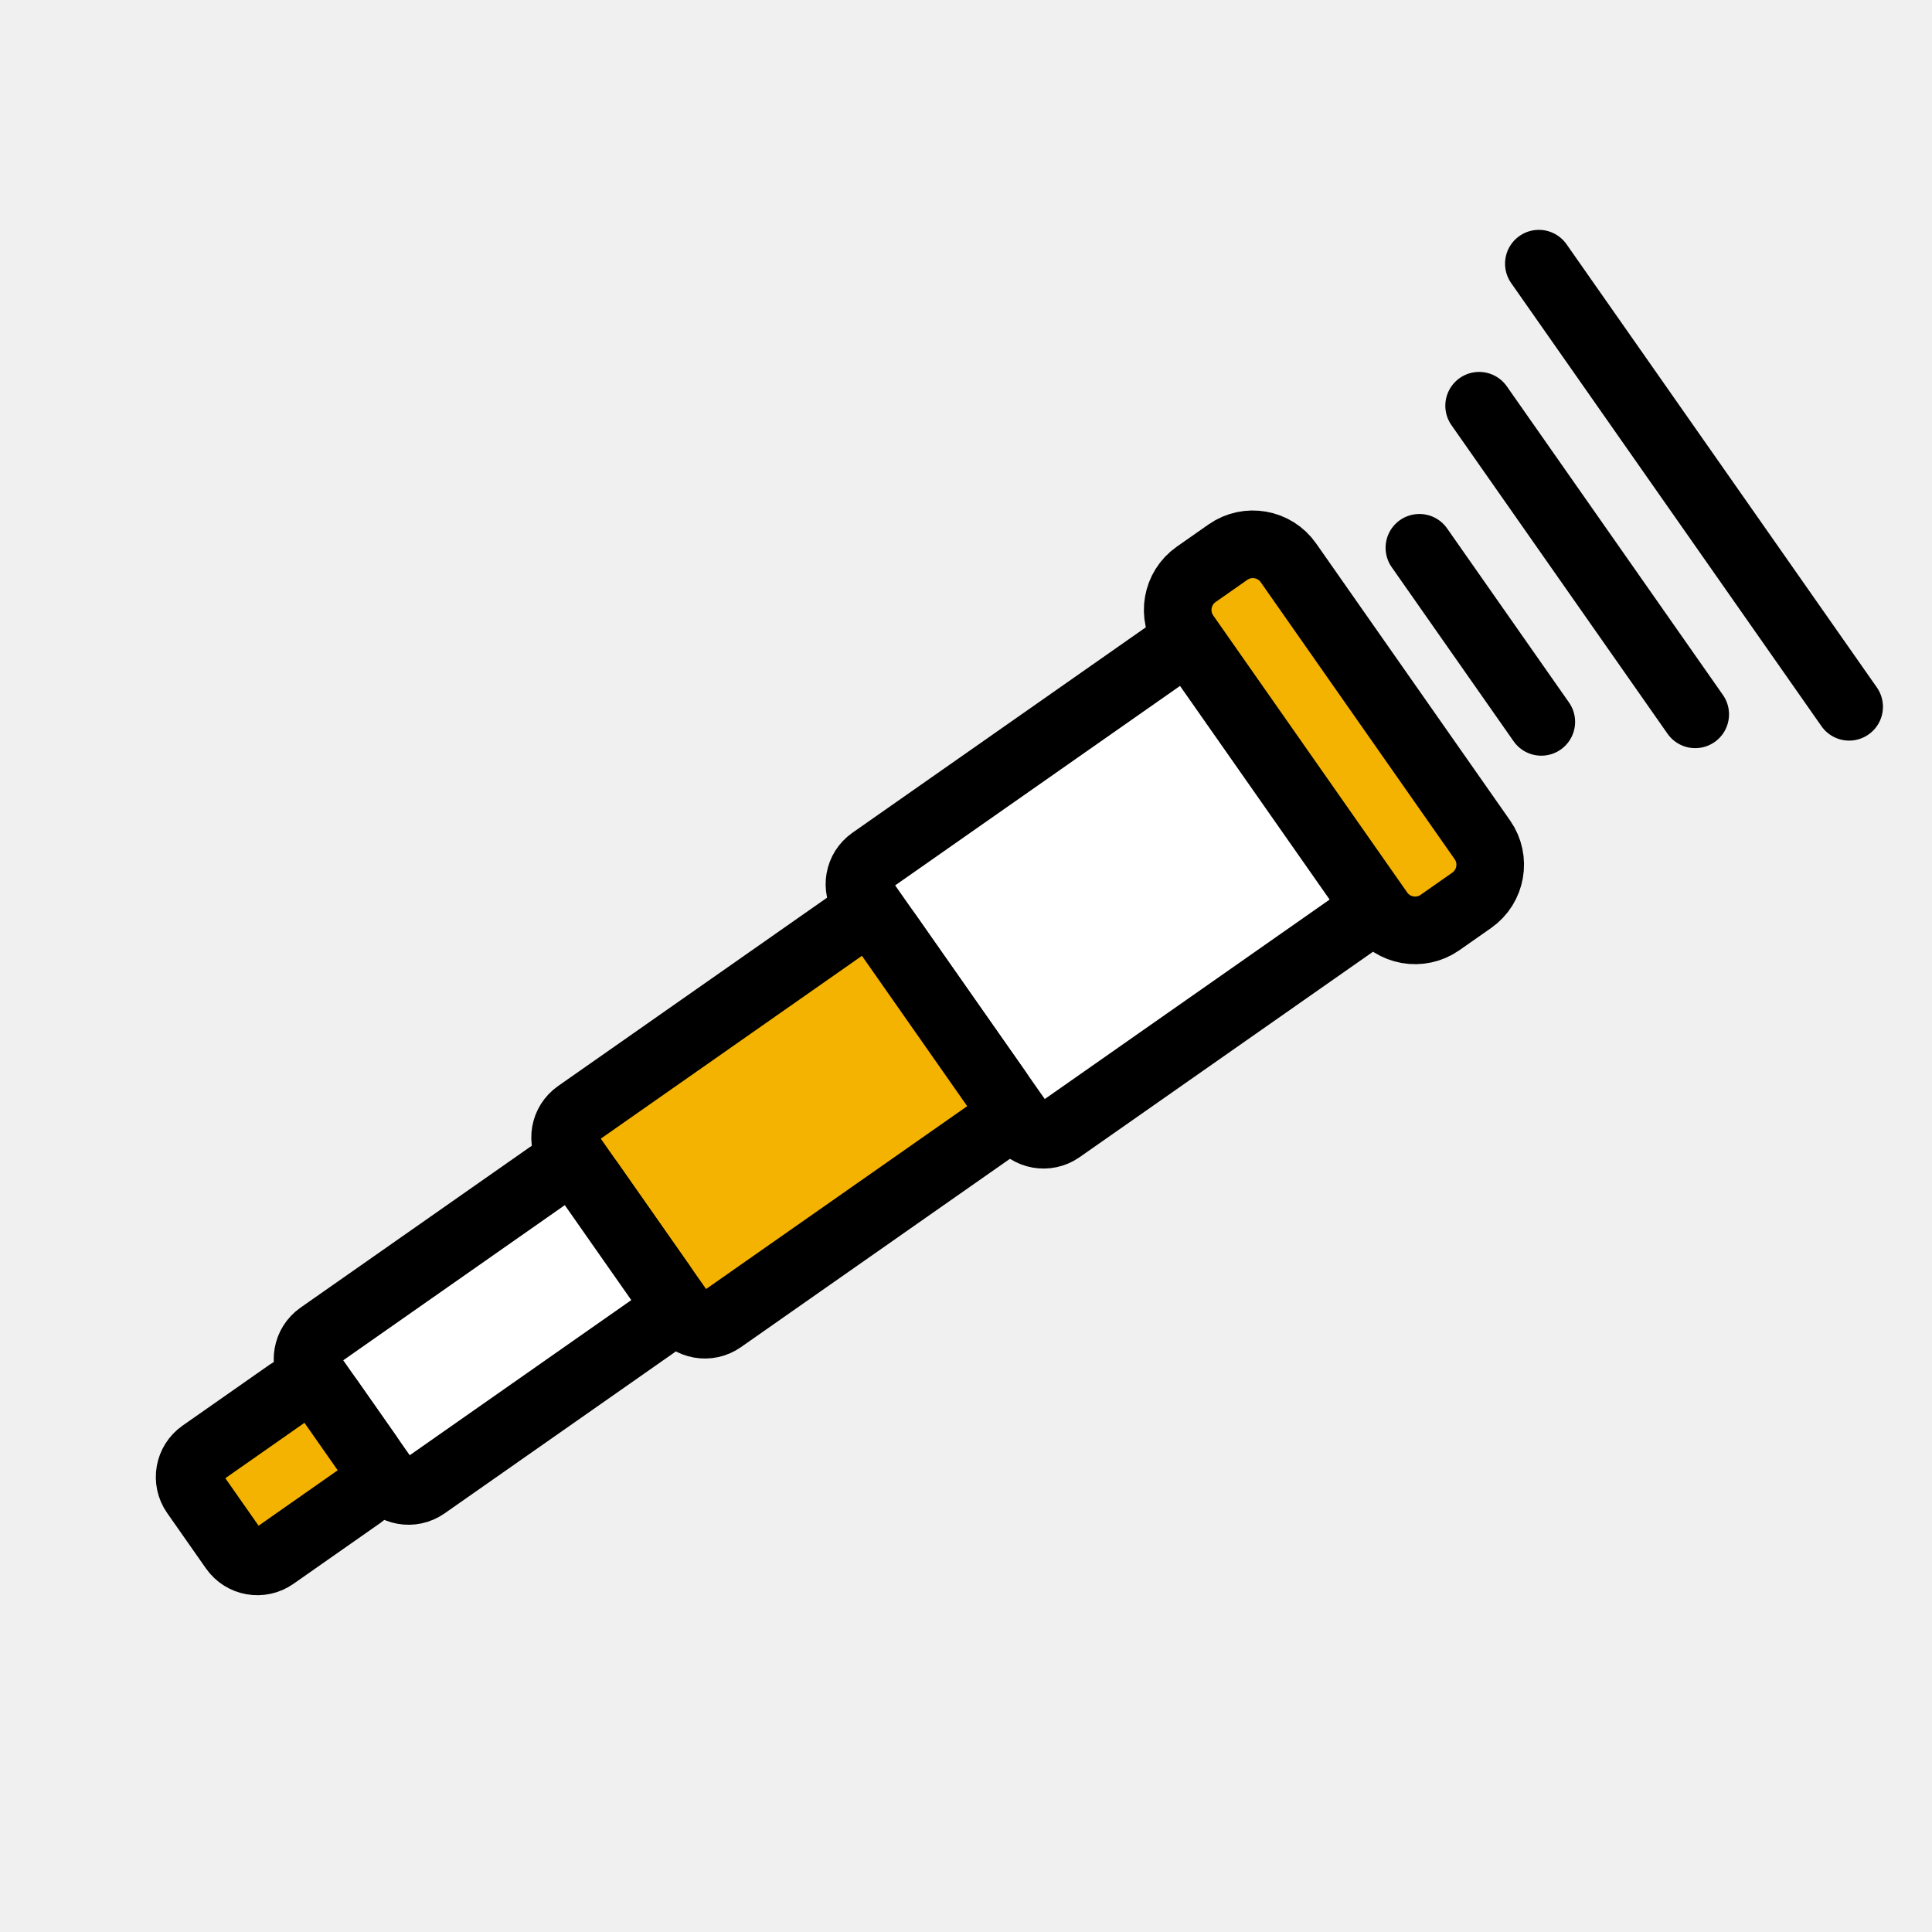
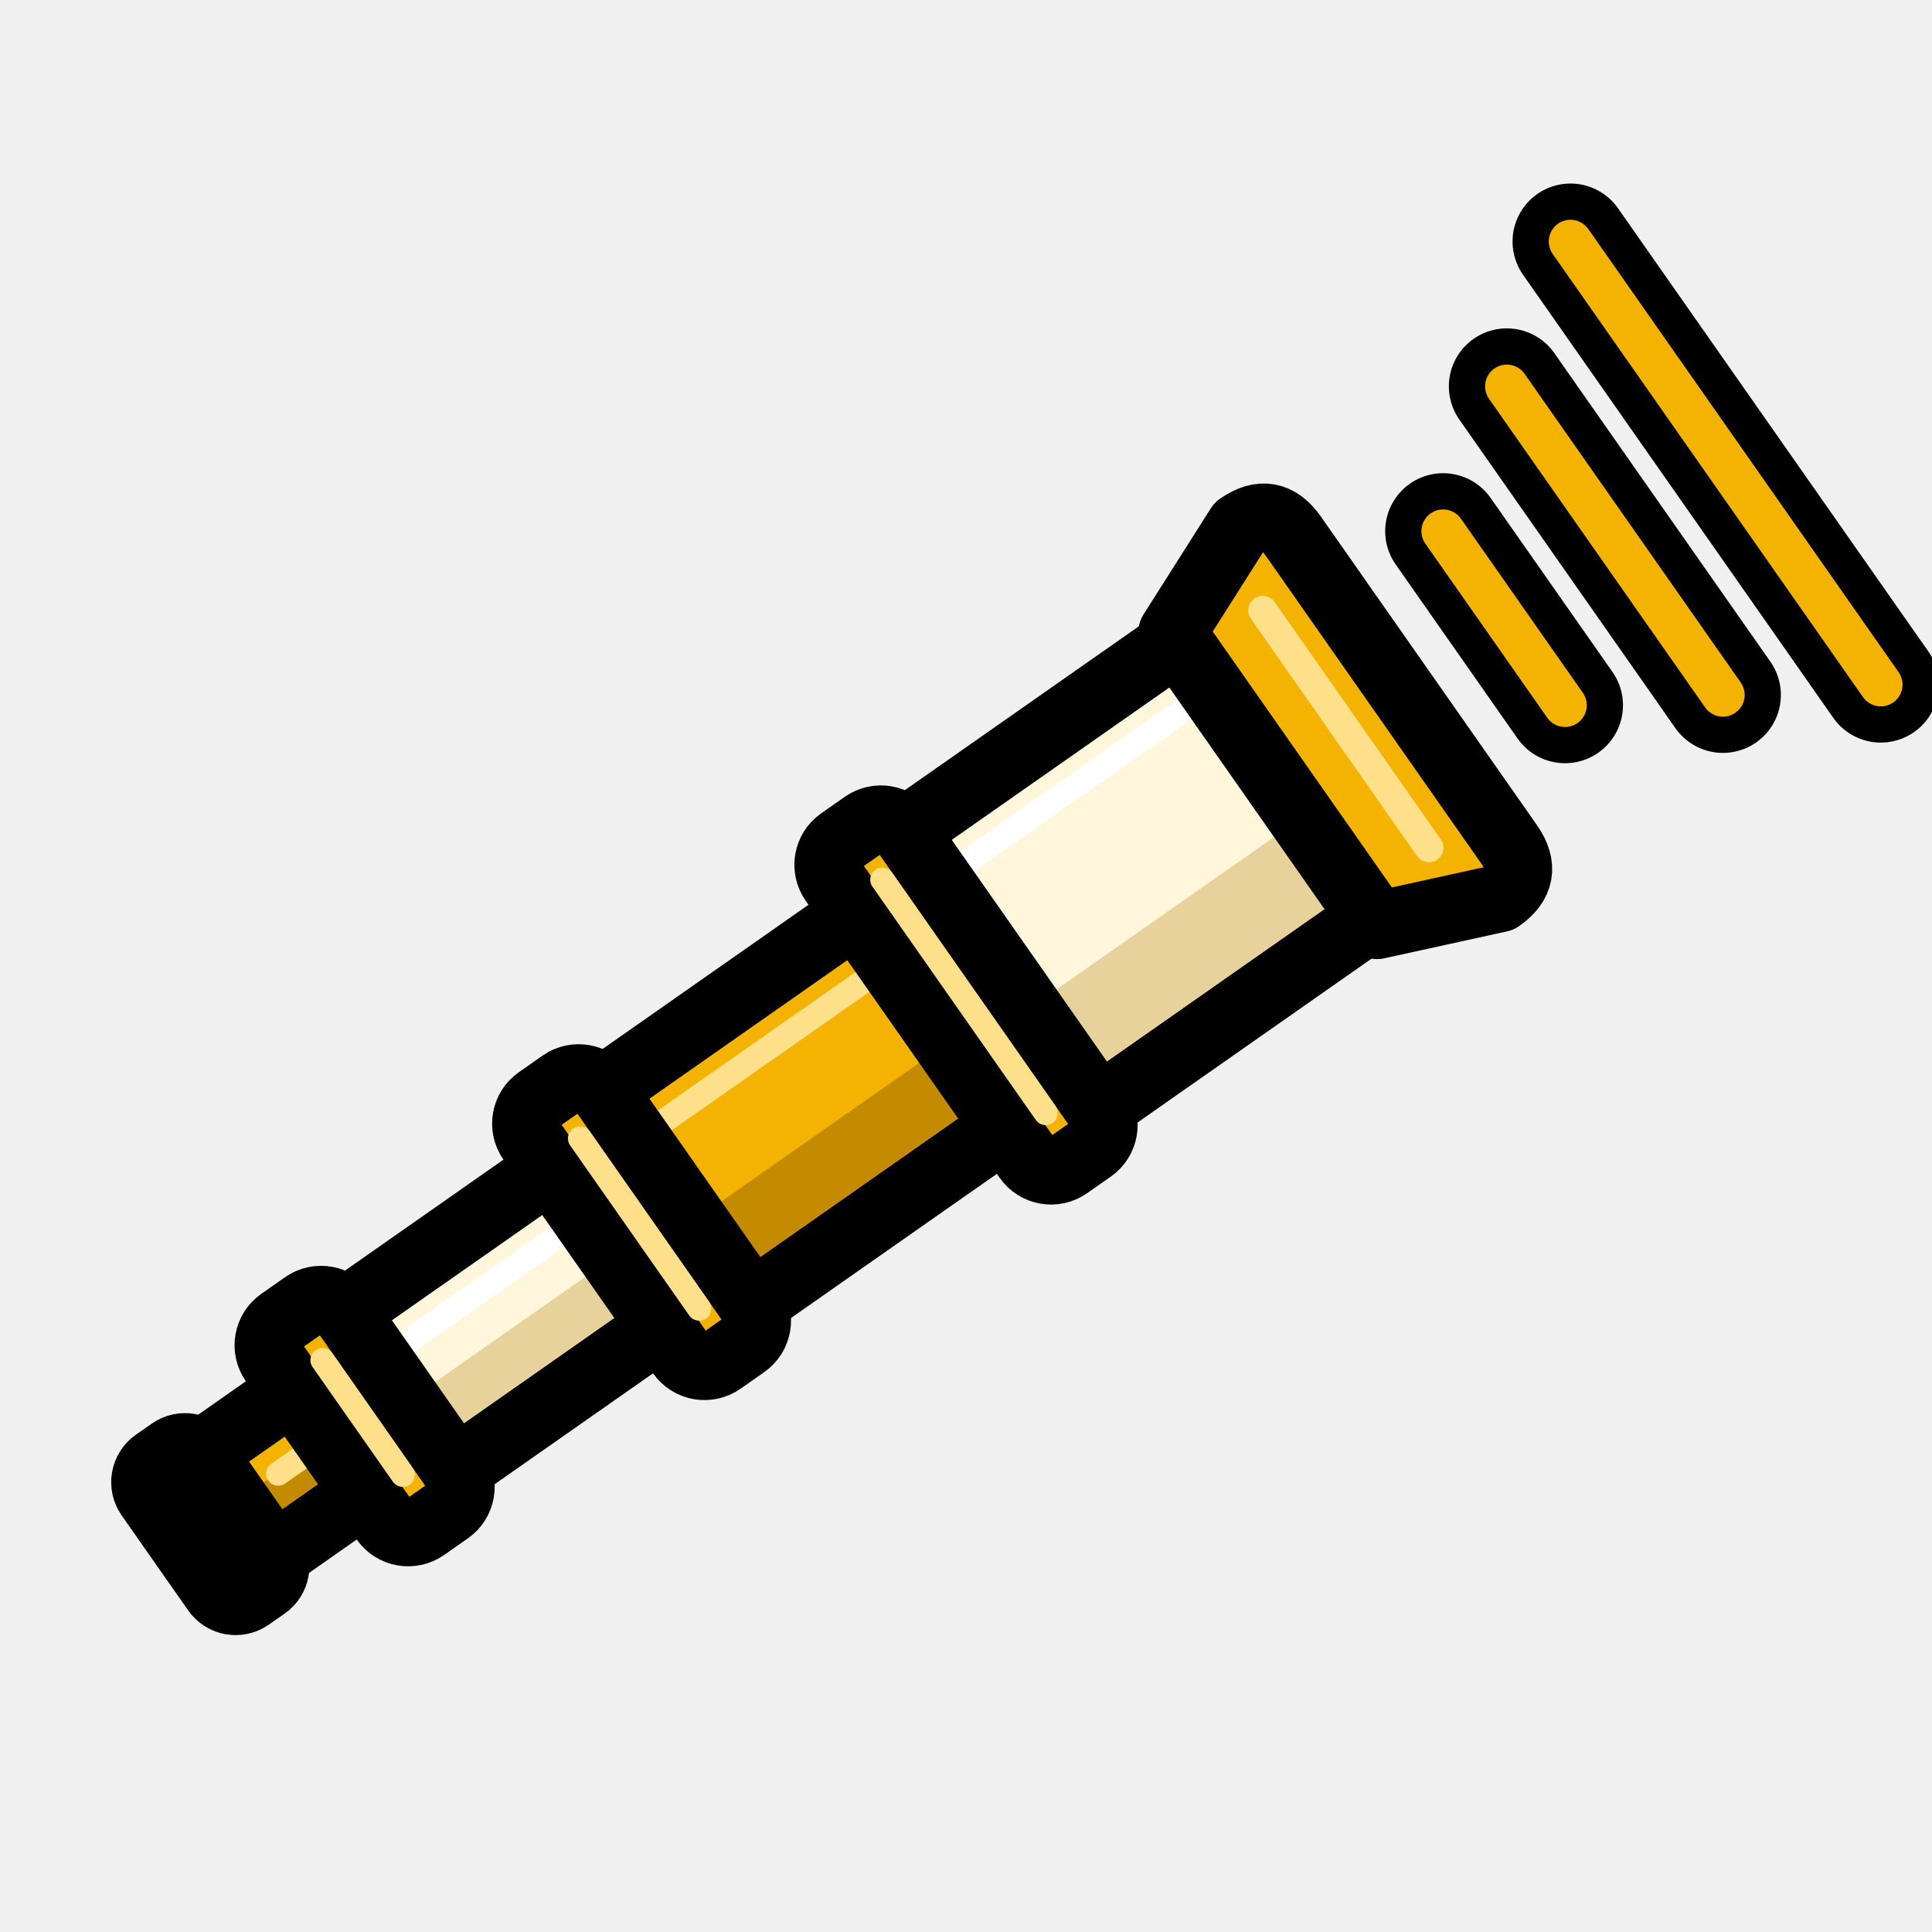
<svg xmlns="http://www.w3.org/2000/svg" viewBox="0 0 400 400">
  <g transform="translate(200,206) rotate(-35) translate(-190,0)">
-     <rect x="184" y="-34" width="92" height="68" rx="6" fill="#FFFFFF" stroke="#000000" stroke-width="14" stroke-linejoin="round" />
-     <rect x="104" y="-26" width="80" height="52" rx="6" fill="#F5B301" stroke="#000000" stroke-width="14" stroke-linejoin="round" />
-     <rect x="34" y="-19" width="70" height="38" rx="6" fill="#FFFFFF" stroke="#000000" stroke-width="14" stroke-linejoin="round" />
-     <rect x="0" y="-13" width="34" height="26" rx="6" fill="#F5B301" stroke="#000000" stroke-width="14" stroke-linejoin="round" />
-     <rect x="270" y="-44" width="26" height="88" rx="9" fill="#F5B301" stroke="#000000" stroke-width="14" stroke-linejoin="round" />
-     <line x1="320" y1="-22" x2="320" y2="22" stroke="#000000" stroke-width="14" stroke-linecap="round" />
-     <line x1="347" y1="-39" x2="347" y2="39" stroke="#000000" stroke-width="14" stroke-linecap="round" />
-     <line x1="374" y1="-56" x2="374" y2="56" stroke="#000000" stroke-width="14" stroke-linecap="round" />
+     <rect x="190" y="-35" width="86" height="70" rx="5" fill="#FFF6DC" stroke="#000000" stroke-width="14" stroke-linejoin="round" />
+     <rect x="197" y="9.8" width="72" height="18.2" fill="#E6D29A" />
+     <rect x="202" y="-25" width="62" height="5" rx="2.5" fill="#FFFFFF" />
+     <rect x="108" y="-27" width="84" height="54" rx="5" fill="#F5B301" stroke="#000000" stroke-width="14" stroke-linejoin="round" />
+     <rect x="115" y="5.96" width="70" height="14.04" fill="#C48A00" />
+     <rect x="120" y="-17" width="60" height="5" rx="2.5" fill="#FFE08A" />
+     <rect x="38" y="-20" width="72" height="40" rx="5" fill="#FFF6DC" stroke="#000000" stroke-width="14" stroke-linejoin="round" />
+     <rect x="45" y="2.6" width="58" height="10.4" fill="#E6D29A" />
+     <rect x="50" y="-10" width="48" height="5" rx="2.5" fill="#FFFFFF" />
+     <rect x="2" y="-13" width="38" height="26" rx="5" fill="#F5B301" stroke="#000000" stroke-width="14" stroke-linejoin="round" />
+     <rect x="9" y="-0.76" width="24" height="6.76" fill="#C48A00" />
+     <rect x="14" y="-3" width="14" height="5" rx="2.5" fill="#FFE08A" />
+     <rect x="181" y="-41" width="18" height="82" rx="6" fill="#F5B301" stroke="#000000" stroke-width="14" stroke-linejoin="round" />
+     <rect x="187" y="-32" width="5" height="64" rx="2.5" fill="#FFE08A" />
+     <rect x="99" y="-33" width="18" height="66" rx="6" fill="#F5B301" stroke="#000000" stroke-width="14" stroke-linejoin="round" />
+     <rect x="105" y="-24" width="5" height="48" rx="2.5" fill="#FFE08A" />
+     <rect x="29" y="-26" width="18" height="52" rx="6" fill="#F5B301" stroke="#000000" stroke-width="14" stroke-linejoin="round" />
+     <rect x="35" y="-17" width="5" height="34" rx="2.5" fill="#FFE08A" />
+     <path d="M268 -37 L292 -47 Q300 -47 300 -39 L300 39 Q300 47 292 47 L268 37 Z" fill="#F5B301" stroke="#000000" stroke-width="14" stroke-linejoin="round" />
+     <rect x="283" y="-33" width="6" height="66" rx="3" fill="#FFE08A" />
+     <rect x="-8" y="-17" width="14" height="34" rx="5" fill="#C48A00" stroke="#000000" stroke-width="14" stroke-linejoin="round" />
+     <line x1="326" y1="-22" x2="326" y2="22" stroke="#000000" stroke-width="24" stroke-linecap="round" />
+     <line x1="326" y1="-22" x2="326" y2="22" stroke="#F5B301" stroke-width="9" stroke-linecap="round" />
+     <line x1="354" y1="-39" x2="354" y2="39" stroke="#000000" stroke-width="24" stroke-linecap="round" />
+     <line x1="354" y1="-39" x2="354" y2="39" stroke="#F5B301" stroke-width="9" stroke-linecap="round" />
+     <line x1="382" y1="-56" x2="382" y2="56" stroke="#000000" stroke-width="24" stroke-linecap="round" />
+     <line x1="382" y1="-56" x2="382" y2="56" stroke="#F5B301" stroke-width="9" stroke-linecap="round" />
  </g>
</svg>
